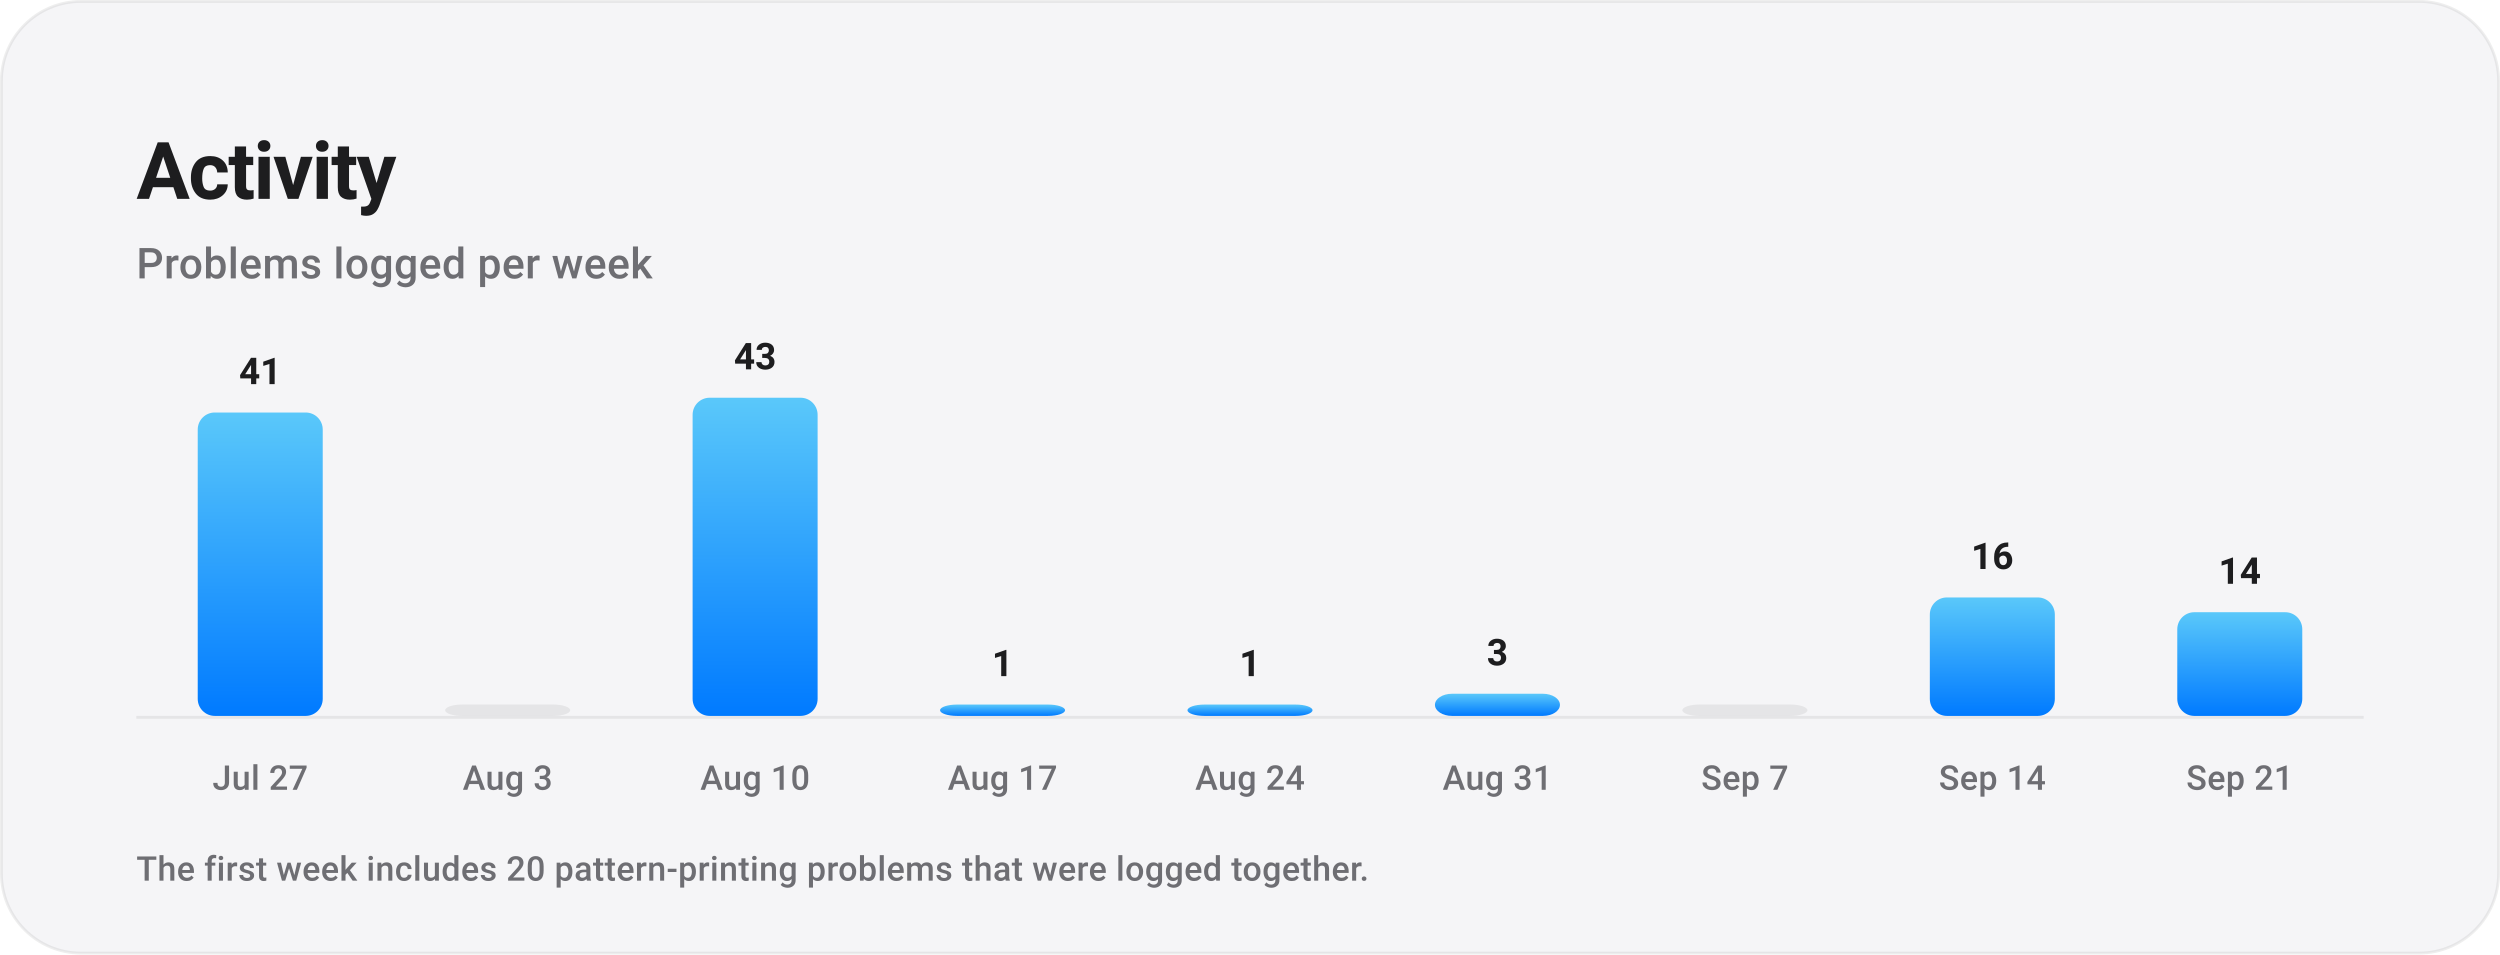
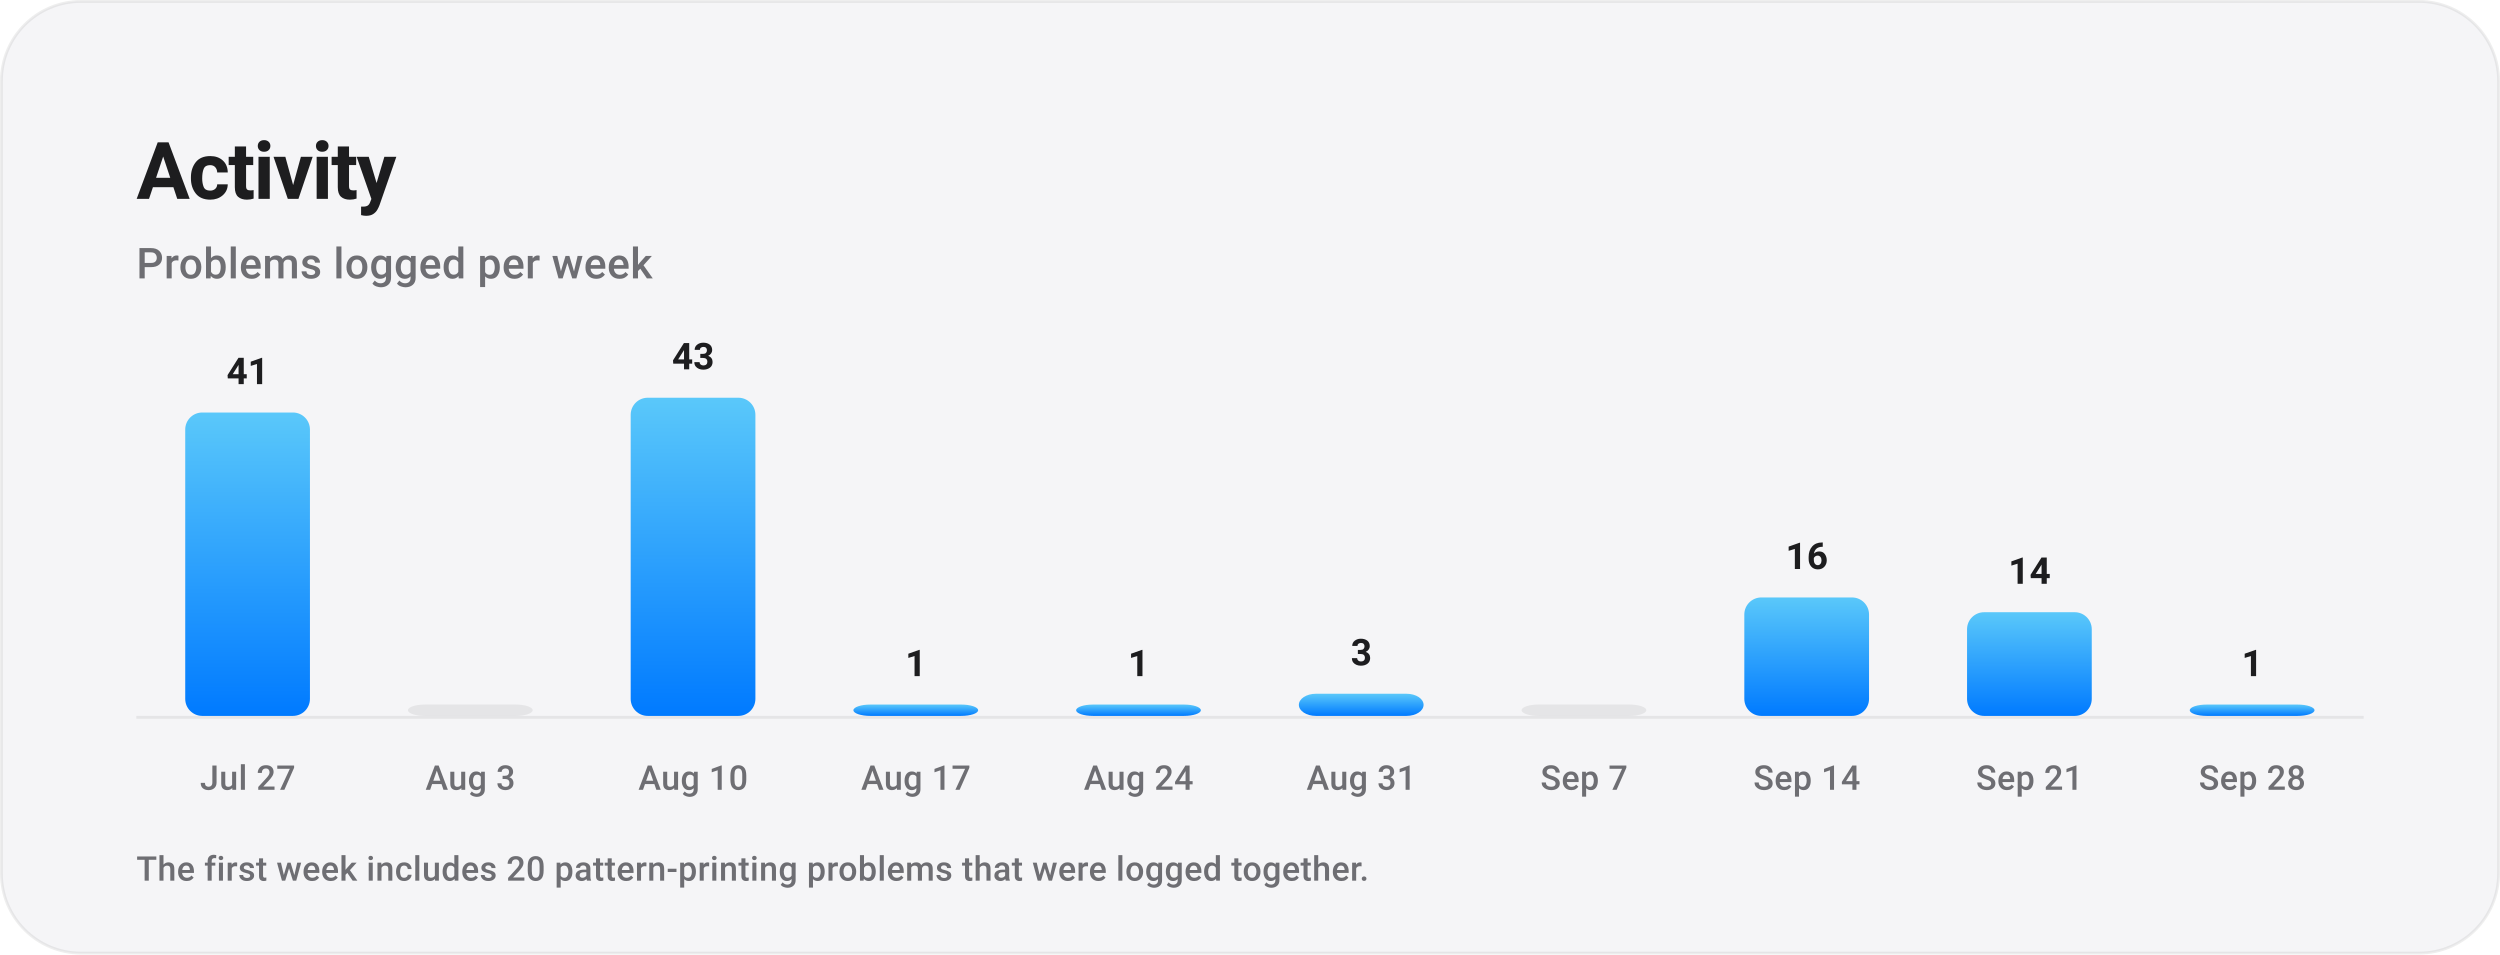
<svg xmlns="http://www.w3.org/2000/svg" width="880" height="336" viewBox="0 0 880 336" role="img" aria-labelledby="t d">
  <defs>
    <style>
text { font-family: -apple-system, BlinkMacSystemFont, "SF Pro Display", "SF Pro Text", "Segoe UI Variable Display", "Segoe UI", system-ui, Roboto, Helvetica, Arial, sans-serif; }
.num { font-variant-numeric: tabular-nums; }
@keyframes grow { from { transform: scaleX(0); } to { transform: scaleX(1); } }
@keyframes rise { from { transform: scaleY(0); } to { transform: scaleY(1); } }
@keyframes pop { from { opacity: 0; transform: scale(.92); } to { opacity: 1; transform: scale(1); } }
@keyframes fade { from { opacity: 0; transform: translateY(6px); } to { opacity: 1; transform: translateY(0); } }
.grow { transform-box: fill-box; transform-origin: 0% 50%; animation: grow .8s cubic-bezier(.22,1,.36,1) both; }
.rise { transform-box: fill-box; transform-origin: 50% 100%; animation: rise .8s cubic-bezier(.22,1,.36,1) both; }
.pop { transform-box: fill-box; transform-origin: 50% 50%; animation: pop .8s cubic-bezier(.22,1,.36,1) both; }
.fade { animation: fade .7s cubic-bezier(.22,1,.36,1) both; }
@media (prefers-reduced-motion: reduce) { .grow, .rise, .pop { transform-box: fill-box; transform-origin: 50% 50%; animation: pop .8s cubic-bezier(.22,1,.36,1) both; }
.fade { animation: none; } }
</style>
    <linearGradient id="acc" x1="0" y1="0" x2="1" y2="0">
      <stop offset="0" stop-color="#007AFF" />
      <stop offset="1" stop-color="#5AC8FA" />
    </linearGradient>
    <linearGradient id="accv" x1="0" y1="1" x2="0" y2="0">
      <stop offset="0" stop-color="#007AFF" />
      <stop offset="1" stop-color="#5AC8FA" />
    </linearGradient>
  </defs>
  <rect x="0.5" y="0.5" width="879" height="335" rx="28" fill="#F5F5F7" stroke="rgba(0,0,0,0.07)" />
  <text x="48" y="70" font-size="28" font-weight="700" fill="#1D1D1F" text-anchor="start" letter-spacing="-0.02em">Activity</text>
  <text x="48" y="98" font-size="15" font-weight="500" fill="#6E6E73" text-anchor="start" letter-spacing="0.01em">Problems logged per week</text>
  <line x1="48" y1="252.5" x2="832" y2="252.5" stroke="rgba(0,0,0,0.07)" />
-   <rect class="rise" style="animation-delay:0ms" x="69.6" y="145.2" width="44.0" height="106.8" rx="6" fill="url(#accv)" />
-   <text x="91.6" y="135.2" font-size="13" font-weight="650" fill="#1D1D1F" text-anchor="middle" letter-spacing="0.0em" class="num">41</text>
-   <text x="91.6" y="278" font-size="12" font-weight="500" fill="#6E6E73" text-anchor="middle" letter-spacing="0.01em">Jul 27</text>
-   <rect class="rise" style="animation-delay:50ms" x="156.7" y="248.0" width="44.0" height="4.0" rx="6" fill="rgba(0,0,0,0.07)" />
-   <text x="178.7" y="278" font-size="12" font-weight="500" fill="#6E6E73" text-anchor="middle" letter-spacing="0.01em">Aug 3</text>
-   <rect class="rise" style="animation-delay:100ms" x="243.8" y="140.0" width="44.0" height="112.0" rx="6" fill="url(#accv)" />
-   <text x="265.8" y="130.0" font-size="13" font-weight="650" fill="#1D1D1F" text-anchor="middle" letter-spacing="0.0em" class="num">43</text>
-   <text x="265.8" y="278" font-size="12" font-weight="500" fill="#6E6E73" text-anchor="middle" letter-spacing="0.01em">Aug 10</text>
-   <rect class="rise" style="animation-delay:150ms" x="330.9" y="248.0" width="44.0" height="4.0" rx="6" fill="url(#accv)" />
-   <text x="352.9" y="238.0" font-size="13" font-weight="650" fill="#1D1D1F" text-anchor="middle" letter-spacing="0.0em" class="num">1</text>
-   <text x="352.9" y="278" font-size="12" font-weight="500" fill="#6E6E73" text-anchor="middle" letter-spacing="0.01em">Aug 17</text>
-   <rect class="rise" style="animation-delay:200ms" x="418.0" y="248.0" width="44.0" height="4.0" rx="6" fill="url(#accv)" />
-   <text x="440.0" y="238.0" font-size="13" font-weight="650" fill="#1D1D1F" text-anchor="middle" letter-spacing="0.0em" class="num">1</text>
-   <text x="440.0" y="278" font-size="12" font-weight="500" fill="#6E6E73" text-anchor="middle" letter-spacing="0.01em">Aug 24</text>
-   <rect class="rise" style="animation-delay:250ms" x="505.1" y="244.2" width="44.0" height="7.8" rx="6" fill="url(#accv)" />
-   <text x="527.1" y="234.2" font-size="13" font-weight="650" fill="#1D1D1F" text-anchor="middle" letter-spacing="0.0em" class="num">3</text>
-   <text x="527.1" y="278" font-size="12" font-weight="500" fill="#6E6E73" text-anchor="middle" letter-spacing="0.01em">Aug 31</text>
-   <rect class="rise" style="animation-delay:300ms" x="592.2" y="248.0" width="44.0" height="4.0" rx="6" fill="rgba(0,0,0,0.07)" />
-   <text x="614.2" y="278" font-size="12" font-weight="500" fill="#6E6E73" text-anchor="middle" letter-spacing="0.01em">Sep 7</text>
-   <rect class="rise" style="animation-delay:350ms" x="679.3" y="210.3" width="44.0" height="41.7" rx="6" fill="url(#accv)" />
-   <text x="701.3" y="200.3" font-size="13" font-weight="650" fill="#1D1D1F" text-anchor="middle" letter-spacing="0.0em" class="num">16</text>
-   <text x="701.3" y="278" font-size="12" font-weight="500" fill="#6E6E73" text-anchor="middle" letter-spacing="0.01em">Sep 14</text>
-   <rect class="rise" style="animation-delay:400ms" x="766.4" y="215.5" width="44.0" height="36.5" rx="6" fill="url(#accv)" />
-   <text x="788.4" y="205.5" font-size="13" font-weight="650" fill="#1D1D1F" text-anchor="middle" letter-spacing="0.0em" class="num">14</text>
-   <text x="788.4" y="278" font-size="12" font-weight="500" fill="#6E6E73" text-anchor="middle" letter-spacing="0.01em">Sep 21</text>
+   <rect class="rise" style="animation-delay:0ms" x="65.2" y="145.2" width="43.9" height="106.8" rx="6" fill="url(#accv)" />
+   <text x="87.2" y="135.2" font-size="13" font-weight="650" fill="#1D1D1F" text-anchor="middle" letter-spacing="0.0em" class="num">41</text>
+   <text x="87.2" y="278" font-size="12" font-weight="500" fill="#6E6E73" text-anchor="middle" letter-spacing="0.01em">Jul 27</text>
+   <rect class="rise" style="animation-delay:50ms" x="143.6" y="248.0" width="43.9" height="4.0" rx="6" fill="rgba(0,0,0,0.07)" />
+   <text x="165.6" y="278" font-size="12" font-weight="500" fill="#6E6E73" text-anchor="middle" letter-spacing="0.01em">Aug 3</text>
+   <rect class="rise" style="animation-delay:100ms" x="222.0" y="140.0" width="43.9" height="112.0" rx="6" fill="url(#accv)" />
+   <text x="244.0" y="130.0" font-size="13" font-weight="650" fill="#1D1D1F" text-anchor="middle" letter-spacing="0.0em" class="num">43</text>
+   <text x="244.0" y="278" font-size="12" font-weight="500" fill="#6E6E73" text-anchor="middle" letter-spacing="0.01em">Aug 10</text>
+   <rect class="rise" style="animation-delay:150ms" x="300.4" y="248.0" width="43.9" height="4.0" rx="6" fill="url(#accv)" />
+   <text x="322.4" y="238.0" font-size="13" font-weight="650" fill="#1D1D1F" text-anchor="middle" letter-spacing="0.0em" class="num">1</text>
+   <text x="322.4" y="278" font-size="12" font-weight="500" fill="#6E6E73" text-anchor="middle" letter-spacing="0.01em">Aug 17</text>
+   <rect class="rise" style="animation-delay:200ms" x="378.8" y="248.0" width="43.9" height="4.0" rx="6" fill="url(#accv)" />
+   <text x="400.8" y="238.0" font-size="13" font-weight="650" fill="#1D1D1F" text-anchor="middle" letter-spacing="0.0em" class="num">1</text>
+   <text x="400.8" y="278" font-size="12" font-weight="500" fill="#6E6E73" text-anchor="middle" letter-spacing="0.01em">Aug 24</text>
+   <rect class="rise" style="animation-delay:250ms" x="457.2" y="244.2" width="43.9" height="7.8" rx="6" fill="url(#accv)" />
+   <text x="479.2" y="234.2" font-size="13" font-weight="650" fill="#1D1D1F" text-anchor="middle" letter-spacing="0.0em" class="num">3</text>
+   <text x="479.2" y="278" font-size="12" font-weight="500" fill="#6E6E73" text-anchor="middle" letter-spacing="0.01em">Aug 31</text>
+   <rect class="rise" style="animation-delay:300ms" x="535.6" y="248.0" width="43.9" height="4.0" rx="6" fill="rgba(0,0,0,0.07)" />
+   <text x="557.6" y="278" font-size="12" font-weight="500" fill="#6E6E73" text-anchor="middle" letter-spacing="0.01em">Sep 7</text>
+   <rect class="rise" style="animation-delay:350ms" x="614.0" y="210.3" width="43.9" height="41.7" rx="6" fill="url(#accv)" />
+   <text x="636.0" y="200.3" font-size="13" font-weight="650" fill="#1D1D1F" text-anchor="middle" letter-spacing="0.0em" class="num">16</text>
+   <text x="636.0" y="278" font-size="12" font-weight="500" fill="#6E6E73" text-anchor="middle" letter-spacing="0.01em">Sep 14</text>
+   <rect class="rise" style="animation-delay:400ms" x="692.4" y="215.5" width="43.9" height="36.5" rx="6" fill="url(#accv)" />
+   <text x="714.4" y="205.5" font-size="13" font-weight="650" fill="#1D1D1F" text-anchor="middle" letter-spacing="0.0em" class="num">14</text>
+   <text x="714.4" y="278" font-size="12" font-weight="500" fill="#6E6E73" text-anchor="middle" letter-spacing="0.01em">Sep 21</text>
+   <rect class="rise" style="animation-delay:450ms" x="770.8" y="248.0" width="43.9" height="4.0" rx="6" fill="url(#accv)" />
+   <text x="792.8" y="238.0" font-size="13" font-weight="650" fill="#1D1D1F" text-anchor="middle" letter-spacing="0.0em" class="num">1</text>
+   <text x="792.8" y="278" font-size="12" font-weight="500" fill="#6E6E73" text-anchor="middle" letter-spacing="0.01em">Sep 28</text>
  <text x="48" y="310" font-size="12" font-weight="500" fill="#6E6E73" text-anchor="start" letter-spacing="0.01em">The first week includes 20 pattern-printing problems that were logged together.</text>
</svg>
